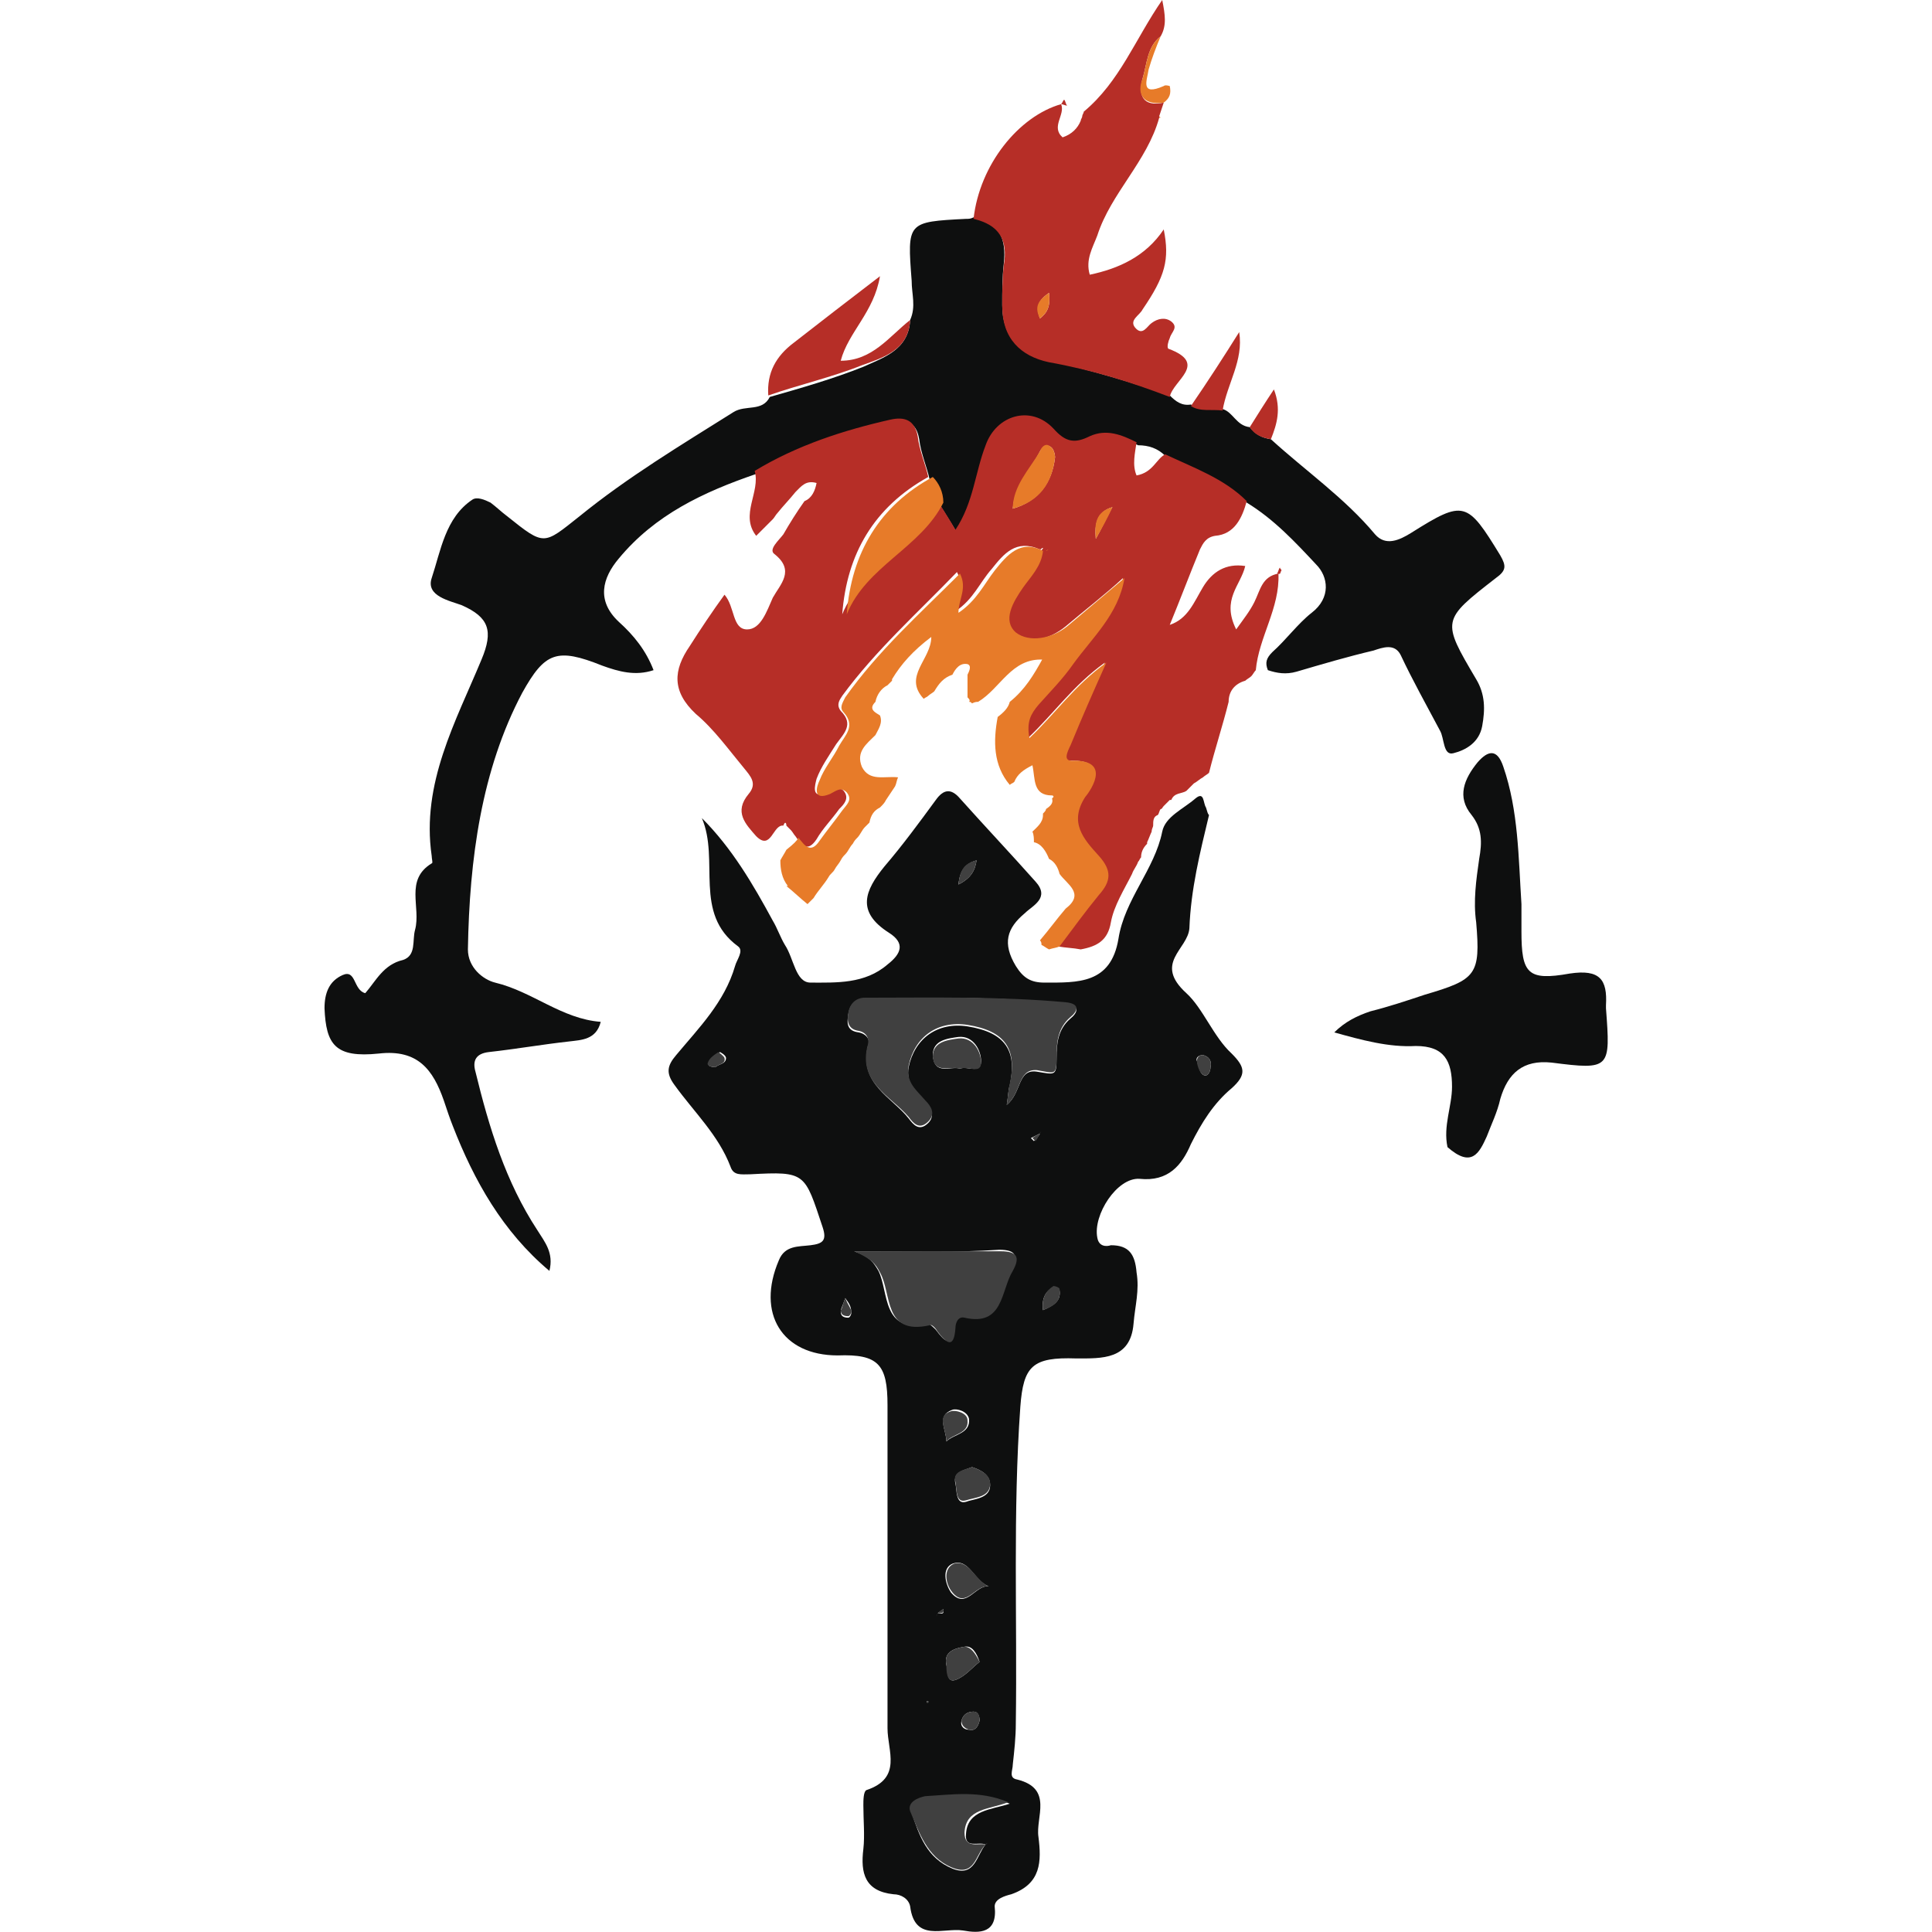
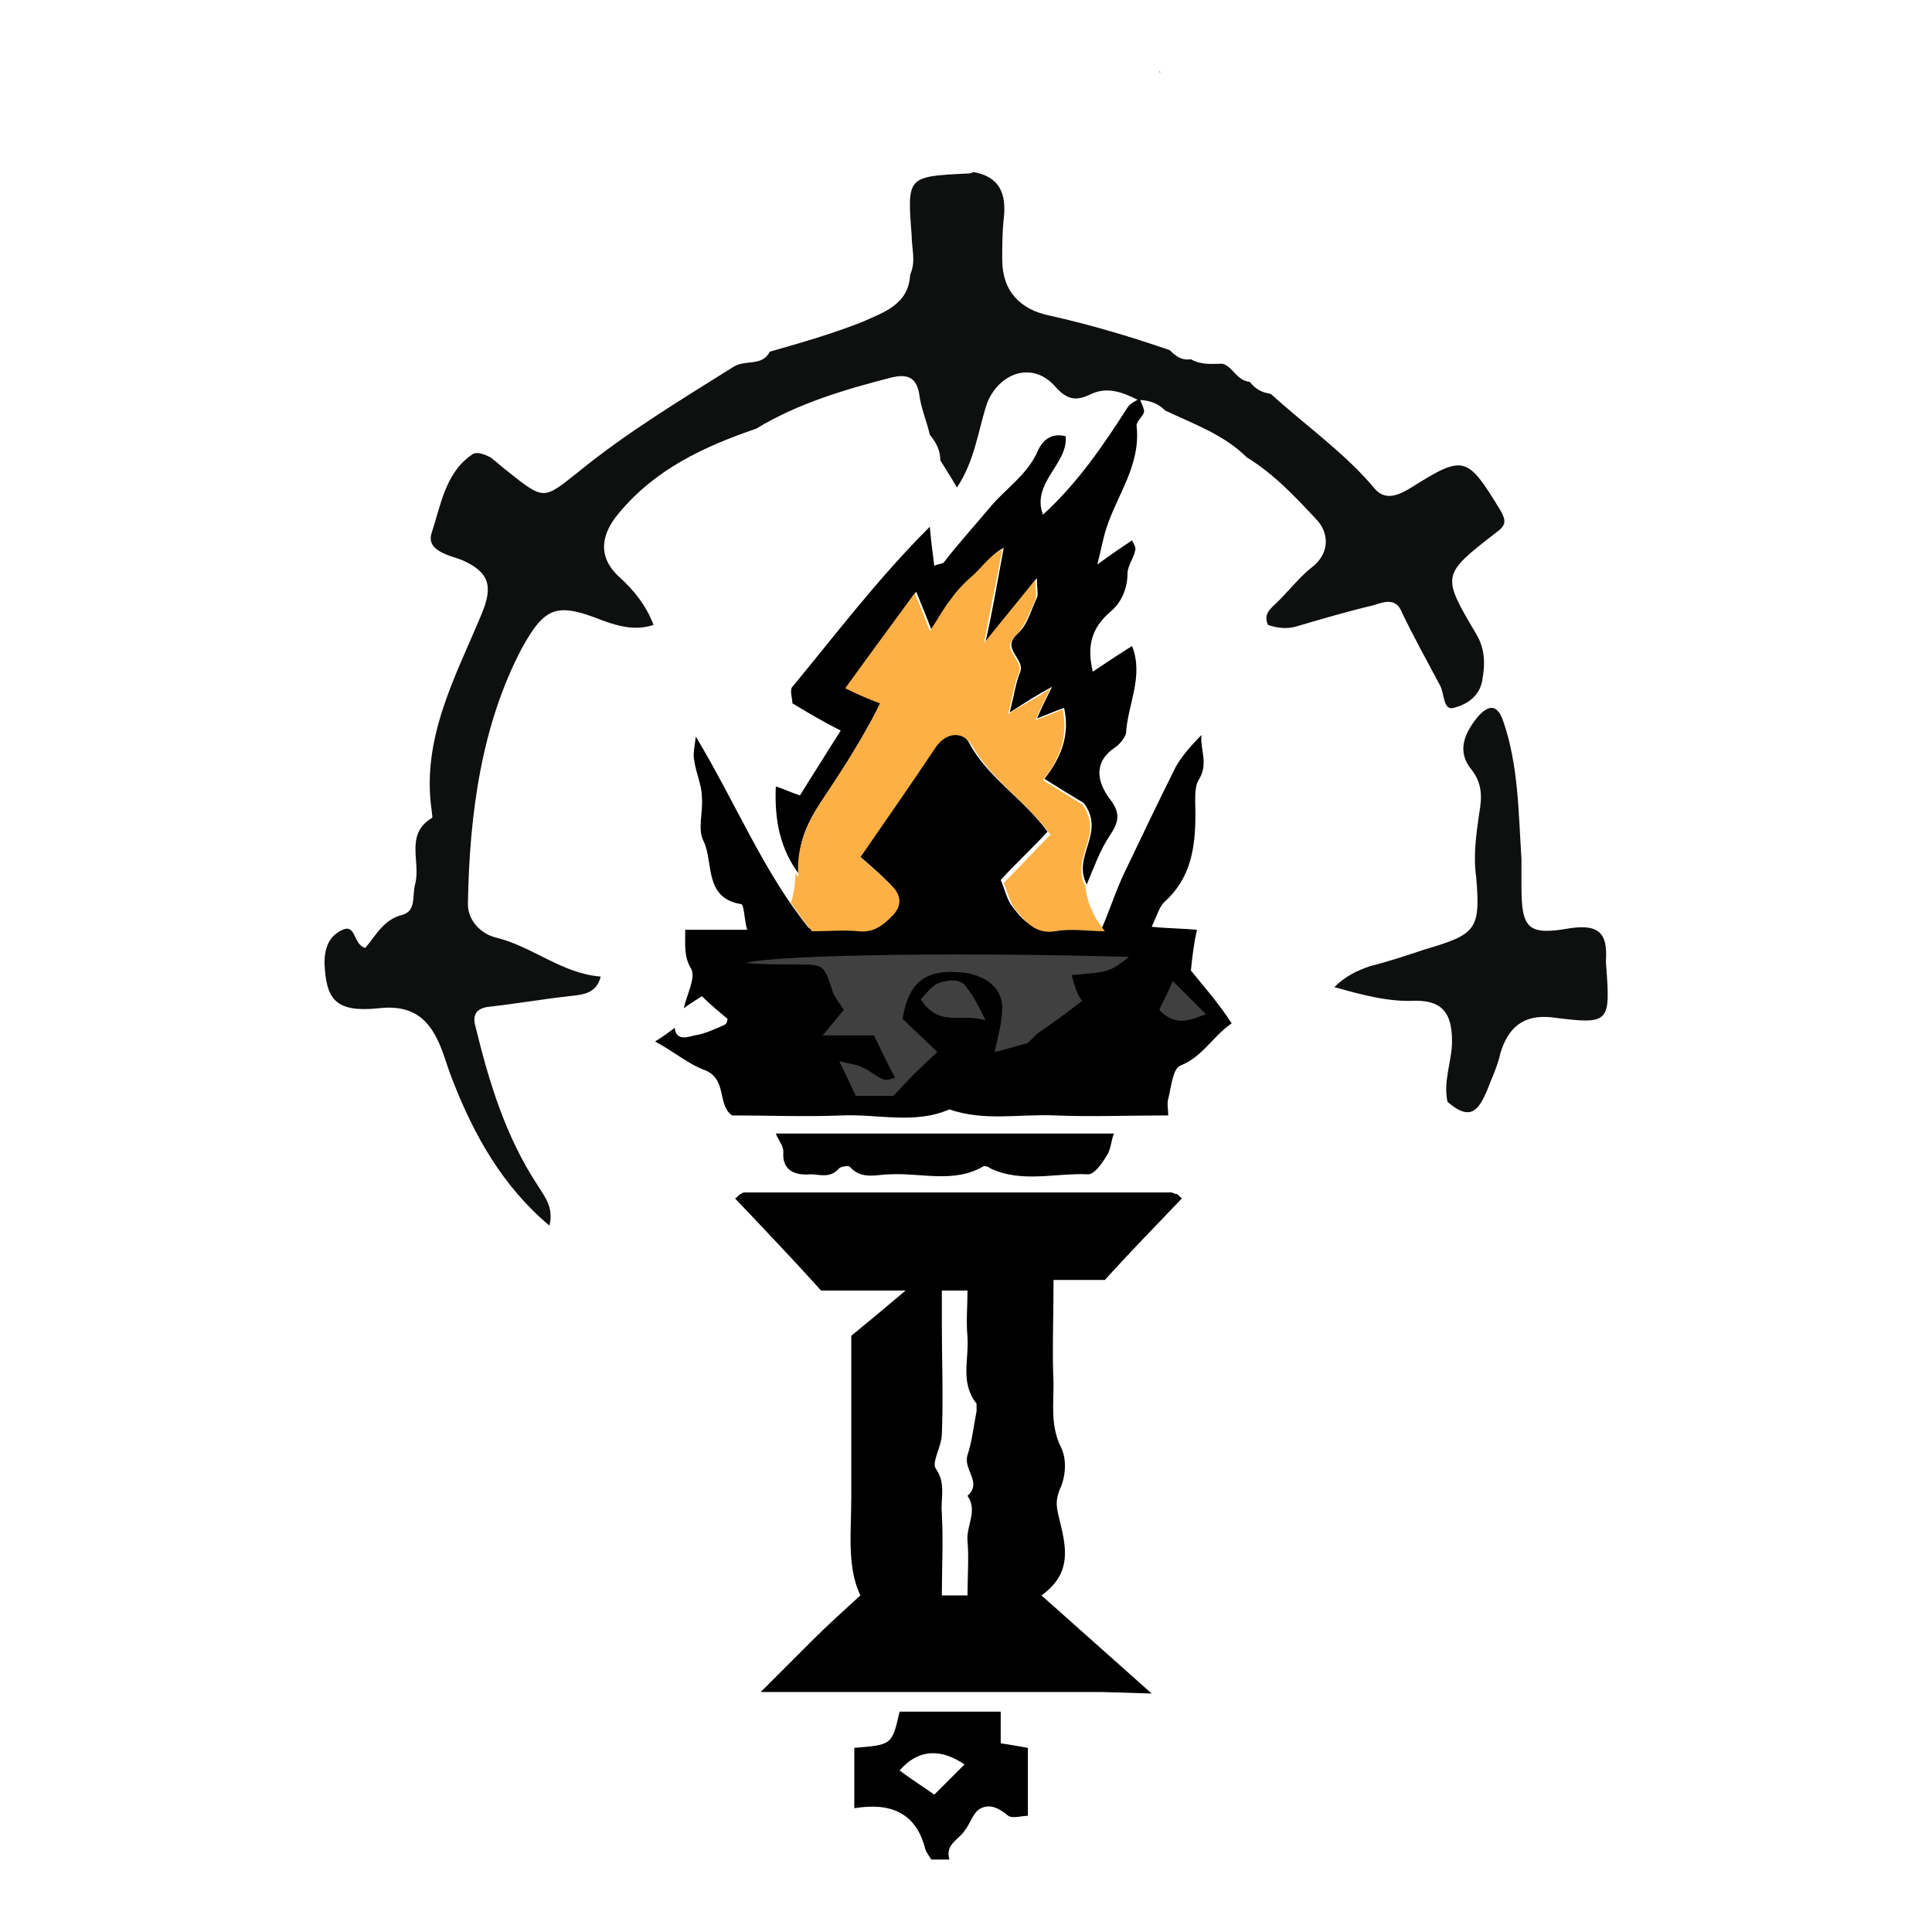
- <svg xmlns="http://www.w3.org/2000/svg" version="1.1" baseProfile="tiny" id="Layer_1" x="0px" y="0px" viewBox="0 0 128 128" overflow="visible" xml:space="preserve">
+ <svg xmlns="http://www.w3.org/2000/svg" version="1.1" x="0px" y="0px" viewBox="0 0 128 128" style="enable-background:new 0 0 128 128;" xml:space="preserve">
+   <style type="text/css">
+ 	.st0{fill:#404040;}
+ 	.st1{fill:#0E0F0F;}
+ 	.st2{fill:#E77B29;}
+ 	.flame{fill:rgba(252,176,69,1);animation: flaming infinite 4s ease-in-out;}
+ 	@keyframes flaming {
+ 		0% {
+ 			filter: blur(.1rem);
+ 		}
+ 		50% {
+ 			filter: blur(.2rem);
+ 		}
+ 		100% {
+ 			filter: blur(.1rem);
+ 		}
+ 	}
+ </style>
  <g>
-     <path fill="#0E0F0F" d="M80.1,54c-0.6,2.5-1.2,4.9-1.3,7.5c-0.1,1.4-2.4,2.3-0.2,4.3c1.1,1,1.8,2.9,3,4c0.9,0.9,1,1.4,0,2.3   c-1.2,1-2,2.3-2.7,3.7c-0.6,1.4-1.5,2.5-3.4,2.3c-1.5-0.1-3.1,2.4-2.8,3.9c0.1,0.6,0.6,0.6,0.9,0.5c1.2,0,1.6,0.6,1.7,1.8   c0.2,1.2-0.1,2.2-0.2,3.4c-0.2,2.4-2.1,2.3-3.8,2.3c-2.9-0.1-3.5,0.5-3.7,3.2c-0.5,7-0.2,14-0.3,21c0,0.9-0.1,1.8-0.2,2.7   c0,0.4-0.3,0.9,0.3,1c2.4,0.6,1.2,2.5,1.4,3.8c0.2,1.6,0.2,3.1-1.8,3.8c-0.4,0.1-1.1,0.3-1.1,0.8c0.2,1.8-1,1.8-2.1,1.6   c-1.3-0.2-3.2,0.8-3.5-1.6c-0.1-0.5-0.6-0.8-1.1-0.8c-1.9-0.2-2.2-1.4-2-3c0.1-0.9,0-1.9,0-2.9c0-0.3,0-0.9,0.2-1   c2.4-0.8,1.4-2.6,1.4-4.1c0-7.1,0-14.3,0-21.4c0-2.7-0.6-3.4-3.3-3.3c-3.7,0-5.4-2.8-3.9-6.3c0.4-1,1.3-0.9,2.1-1   c0.8-0.1,1.1-0.3,0.8-1.2c-1.2-3.6-1.1-3.7-4.8-3.5c-0.6,0-1.1,0.1-1.3-0.5c-0.8-2.1-2.4-3.6-3.7-5.4c-0.6-0.8-0.5-1.3,0.1-2   c1.5-1.8,3.2-3.5,3.9-5.9c0.1-0.4,0.6-1,0.2-1.3c-3-2.2-1.2-5.7-2.4-8.5c2,2,3.4,4.4,4.7,6.8c0.3,0.5,0.5,1.1,0.8,1.6   c0.6,0.9,0.7,2.5,1.7,2.5c1.7,0,3.6,0.1,5.1-1.2c0.9-0.7,1.2-1.4,0.1-2.1c-2.2-1.4-1.6-2.8-0.3-4.4c1.2-1.4,2.3-2.9,3.4-4.4   c0.5-0.7,1-0.8,1.6-0.1c1.7,1.9,3.4,3.7,5,5.5c1,1.1-0.2,1.6-0.7,2.1c-1.2,1-1.5,2-0.6,3.5c0.5,0.8,1,1.1,1.9,1.1   c2.2,0,4.4,0.1,4.9-2.9c0.4-2.6,2.4-4.6,2.9-7.1c0.2-1,1.4-1.5,2.2-2.2c0.6-0.5,0.5,0.3,0.7,0.6C80,53.8,80,53.9,80.1,54z    M62.1,106.9c0.1-0.1,0.5,0.2,0.4-0.3C62.4,106.7,62.2,106.8,62.1,106.9c0,0.1,0,0.1-0.1,0.2C62.1,107,62.1,106.9,62.1,106.9z    M68.9,75.1c-0.2,0.1-0.4,0.2-0.6,0.3c0.1,0.1,0.1,0.1,0.2,0.2C68.7,75.4,68.8,75.3,68.9,75.1c0-0.1,0-0.1,0.1-0.1   C69,75,68.9,75,68.9,75.1z M65.3,122.2c-0.5-0.2-1.4,0.3-1.3-0.7c0.1-1.6,1.7-1.6,2.9-2c-1.9-0.8-3.7-0.5-5.5-0.4   c-0.5,0-1.3,0.4-1,1c0.5,1.5,1,3,2.7,3.7C64.6,124.4,64.7,122.9,65.3,122.2c0,0,0.1-0.1,0.1-0.1C65.4,122.1,65.4,122.2,65.3,122.2z    M66.7,73.2c1-0.8,0.7-2.4,2-2.2c1.2,0.2,1.3,0.3,1.3-0.9c0-1,0.1-1.9,0.9-2.6c0.5-0.4,0.7-0.9-0.3-1c-4.4-0.5-8.9-0.4-13.3-0.3   c-0.7,0-1,0.4-1.1,1c-0.1,0.6-0.1,1.1,0.7,1.2c0.5,0.1,0.8,0.5,0.6,0.9c-0.6,2.5,1.6,3.4,2.7,4.8c0.3,0.4,0.7,0.9,1.3,0.3   c0.5-0.5,0.1-1-0.2-1.4c-0.6-0.6-1.3-1.2-1.1-2.3c0.4-1.9,1.9-3,3.9-2.7c2.5,0.4,3.3,1.6,2.8,3.9C66.8,72.2,66.8,72.6,66.7,73.2z    M56.6,82.9c1.1,0.4,1.3,0.8,1.6,1.3c0.7,1.4,0.2,4.2,3.3,3.5c0.1,0,0.4,0.3,0.5,0.4c0.6,0.8,1,1.2,1.2-0.2c0-0.4,0.2-0.8,0.6-0.7   c2.6,0.6,2.4-1.8,3.2-3.1c0.5-0.9,0.3-1.3-0.8-1.3C63.3,83,60.3,82.9,56.6,82.9z M63.6,70.8c0.5-0.2,1.4,0.4,1.4-0.5   c0-0.7-0.5-1.7-1.5-1.6c-0.7,0.1-1.7,0.2-1.7,1.2C61.9,71.3,63,70.6,63.6,70.8z M65.5,105.1c-1-0.4-1.3-1.9-2.4-1.5   c-0.7,0.3-0.5,1.3-0.1,1.9C64,106.7,64.6,105,65.5,105.1z M64.4,97.2c-0.5,0.2-1.3,0.3-1.1,1.1c0.1,0.4,0,1.4,0.7,1.2   c0.5-0.2,1.6-0.2,1.6-1.1C65.6,97.7,65,97.4,64.4,97.2z M64.9,110.1c-0.2-0.6-0.5-1.1-1-1c-0.6,0.1-1.4,0.3-1.2,1.2   c0.1,0.4,0,1.2,0.6,1C63.9,111.1,64.4,110.5,64.9,110.1z M62.7,95.5c0.5-0.5,1.6-0.5,1.5-1.5c-0.1-0.5-0.8-0.7-1.1-0.6   C62,93.8,62.7,94.7,62.7,95.5z M64.9,114c0-0.3-0.1-0.6-0.4-0.6c-0.4,0-0.7,0.2-0.8,0.6c-0.1,0.4,0.2,0.6,0.5,0.6   C64.6,114.7,64.8,114.4,64.9,114z M69.1,86.8c0.7-0.3,1.2-0.6,1.1-1.3c0-0.1-0.3-0.3-0.4-0.2C69.3,85.5,69,86,69.1,86.8z    M79.7,69.9c-0.3,0-0.5,0.2-0.4,0.4c0.1,0.3,0.2,0.8,0.4,0.9c0.3,0.2,0.5-0.2,0.5-0.5C80.3,70.3,80.1,70,79.7,69.9z M63.5,58.6   c0.8-0.4,1.1-0.9,1.2-1.6C64,57.2,63.6,57.6,63.5,58.6z M47.4,70.7c0.2-0.2,0.7-0.2,0.7-0.6c0-0.2-0.4-0.4-0.4-0.4   c-0.3,0.2-0.6,0.4-0.7,0.7C46.8,70.6,47.1,70.7,47.4,70.7z M56,86c-0.2,0.6-0.3,0.7-0.3,0.9c0,0.3,0.2,0.4,0.5,0.4   c0.1,0,0.2-0.2,0.2-0.3C56.4,86.6,56.3,86.4,56,86z M61.5,112.7c0,0-0.1,0-0.1,0c0,0,0,0.1,0,0.1c0,0,0.1,0,0.1,0   C61.5,112.8,61.5,112.7,61.5,112.7z" />
-     <path fill="#0E0F0F" d="M60.3,21.2c0.4-0.9,0.1-1.7,0.1-2.6c-0.3-3.9-0.3-3.9,3.6-4.1c0.2,0,0.3,0,0.5-0.1c1.7,0.3,2.2,1.4,2,3.1   c-0.1,0.9-0.1,1.8-0.1,2.7c0,2.1,1.2,3.3,3.1,3.7c2.7,0.6,5.4,1.4,8,2.3c0.4,0.4,0.8,0.7,1.4,0.6c0.7,0.4,1.4,0.3,2.1,0.3   c0.7,0.2,0.9,1.1,1.8,1.2c0.4,0.5,0.8,0.7,1.4,0.8c2.3,2.1,4.9,3.9,6.9,6.3c0.7,0.8,1.6,0.4,2.4-0.1c3.5-2.2,3.7-2.1,5.9,1.5   c0.4,0.7,0.4,1-0.3,1.5c-3.6,2.8-3.6,2.8-1.3,6.7c0.6,1,0.6,2,0.4,3.1c-0.2,1.1-1.1,1.6-1.9,1.8c-0.7,0.2-0.6-1-0.9-1.5   c-0.9-1.7-1.8-3.3-2.6-5c-0.4-0.8-1.2-0.5-1.8-0.3c-1.7,0.4-3.4,0.9-5.1,1.4c-0.7,0.2-1.3,0.1-1.9-0.1c-0.2-0.5-0.1-0.8,0.3-1.2   c0.9-0.8,1.7-1.9,2.6-2.6c1.3-1,1.1-2.4,0.3-3.2c-1.4-1.5-2.8-3-4.6-4.1c-1.5-1.5-3.5-2.2-5.4-3.1c-0.5-0.5-1.1-0.7-1.8-0.7   c-1-0.5-2-0.9-3.1-0.4c-1,0.5-1.6,0.4-2.4-0.5c-1.5-1.7-3.7-0.9-4.5,1.1c-0.6,1.8-0.8,3.8-2,5.6c-0.4-0.7-0.8-1.3-1.1-1.8   c0-0.7-0.3-1.2-0.7-1.7c-0.2-0.9-0.6-1.8-0.7-2.7c-0.2-1.2-0.9-1.3-1.8-1.1c-3.1,0.8-6.2,1.7-9,3.4c-3.5,1.2-6.7,2.7-9.1,5.6   c-1.1,1.3-1.5,2.8,0,4.2c1,0.9,1.8,1.9,2.3,3.2c-1.2,0.4-2.3,0.1-3.4-0.3c-3-1.2-3.8-0.9-5.3,1.8C31.9,51,31.1,56.9,31,62.9   c0,1.2,1,2,1.8,2.2c2.5,0.6,4.4,2.4,7,2.6c-0.3,1.2-1.3,1.2-2.1,1.3c-1.8,0.2-3.5,0.5-5.3,0.7c-0.9,0.1-1.1,0.6-0.9,1.3   c0.9,3.7,2,7.3,4.1,10.5c0.5,0.8,1.1,1.5,0.8,2.7c-3.1-2.6-5-6-6.4-9.6c-0.2-0.5-0.4-1.1-0.6-1.7c-0.7-2-1.7-3.4-4.3-3.1   c-2.9,0.3-3.5-0.6-3.6-3c0-1,0.3-1.8,1.2-2.2c0.9-0.4,0.7,1,1.5,1.2c0.7-0.8,1.2-1.9,2.5-2.2c0.9-0.3,0.6-1.3,0.8-2   c0.4-1.5-0.7-3.3,1.1-4.4c0.1,0,0-0.3,0-0.5c-0.7-4.8,1.6-8.9,3.3-13c0.8-1.9,0.5-2.8-1.3-3.6c-0.8-0.3-2.4-0.6-2-1.8   c0.6-1.8,0.9-4,2.7-5.2c0.3-0.2,0.8,0,1.2,0.2c0.4,0.3,0.7,0.6,1.1,0.9c2.5,2,2.4,1.9,4.8,0c3.2-2.6,6.7-4.7,10.2-6.9   c0.8-0.5,1.9,0,2.4-1c2.1-0.6,4.2-1.2,6.2-2C58.5,23.7,60.2,23.2,60.3,21.2z" />
-     <path fill="#0E0F0F" d="M106.4,66.8c0-0.1,0-0.1,0-0.2c0.1-1.7-0.4-2.4-2.4-2.1c-2.8,0.5-3.2,0-3.2-2.8c0-0.6,0-1.2,0-1.8   c-0.2-3.1-0.2-6.2-1.2-9.1c-0.4-1.2-1-1.1-1.7-0.3c-0.9,1.1-1.4,2.3-0.4,3.5c0.7,0.9,0.7,1.8,0.5,2.9c-0.2,1.4-0.4,2.8-0.2,4.2   c0.3,3.5,0,3.8-3.4,4.8c-1.2,0.4-2.4,0.8-3.6,1.1c-0.9,0.3-1.7,0.7-2.4,1.4c1.8,0.5,3.6,1,5.4,0.9c1.9,0,2.4,1,2.4,2.7   c0,1.3-0.6,2.6-0.3,4c1.6,1.4,2.1,0.4,2.6-0.7c0.3-0.8,0.7-1.6,0.9-2.5c0.5-1.7,1.5-2.6,3.4-2.4C106.7,70.9,106.7,70.8,106.4,66.8z   " />
-     <path fill="#B62E27" d="M77.2,30.1c1.9,0.9,3.9,1.6,5.4,3.1c-0.3,1.1-0.8,2.2-2.1,2.3c-0.6,0.1-0.8,0.5-1,0.9c-0.7,1.7-1.3,3.3-2,5   c1.2-0.4,1.6-1.5,2.2-2.5c0.6-1,1.5-1.6,2.8-1.4c-0.3,1.3-1.6,2.2-0.6,4.2c0.5-0.7,0.9-1.2,1.2-1.8c0.4-0.8,0.5-1.7,1.6-1.9l0,0   c0.1,2.3-1.3,4.2-1.5,6.4c0,0,0,0,0,0c-0.1,0.1-0.2,0.3-0.3,0.4c0,0,0,0,0,0c-0.1,0.1-0.3,0.2-0.4,0.3c-0.7,0.2-1.1,0.7-1.1,1.4   c-0.4,1.6-0.9,3.1-1.3,4.7c-0.1,0.1-0.3,0.2-0.4,0.3c-0.2,0.1-0.4,0.3-0.6,0.4c-0.2,0.2-0.3,0.3-0.5,0.5c-0.3,0.2-0.8,0.1-1,0.6   c0,0-0.1,0-0.1,0c-0.1,0.1-0.2,0.2-0.3,0.3c0,0-0.1,0.1-0.1,0.1c-0.1,0.1-0.1,0.2-0.2,0.2c-0.1,0.1-0.1,0.3-0.2,0.4   c-0.3,0.1-0.3,0.4-0.3,0.7c0,0.1-0.1,0.2-0.1,0.4c-0.1,0.2-0.2,0.5-0.3,0.7c0,0,0,0.1,0,0.1c-0.3,0.3-0.4,0.6-0.4,0.9   c-0.1,0.1-0.1,0.2-0.2,0.3c-0.1,0.3-0.3,0.5-0.4,0.8c-0.5,1-1.2,2.1-1.4,3.2c-0.2,1.2-0.9,1.6-2,1.8c-0.5-0.1-1-0.1-1.5-0.2   c0.9-1.1,1.7-2.3,2.6-3.4c0.8-0.9,0.8-1.7,0-2.6c-1-1.1-1.9-2.2-0.9-3.9c0.1-0.2,2-2.5-0.9-2.4c-0.7,0-0.1-0.8,0-1.2   c0.7-1.7,1.4-3.3,2.3-5.3c-2.1,1.5-3.4,3.4-5.1,5c-0.3-1,0-1.6,0.6-2.2c0.8-0.9,1.6-1.7,2.3-2.7c1.3-1.8,3-3.4,3.4-5.7   c0,0,0.1-0.1,0.1-0.1c0,0-0.1,0.1-0.1,0.1c-1.2,1.1-2.5,2.1-3.8,3.2c-1.1,0.9-2.5,1.2-3.4,0.4c-0.9-0.7-0.2-2,0.5-3   c0.6-0.7,1.2-1.4,1.3-2.4c0-0.1,0.1-0.1,0.1-0.2c-0.1,0-0.1,0.1-0.2,0.1c-1.6-0.7-2.4,0.3-3.2,1.3c-0.8,0.9-1.2,2-2.4,2.8   c0-0.9,0.6-1.7,0.1-2.6c-2.6,2.7-5.4,5.2-7.6,8.2c-0.2,0.3-0.4,0.6-0.1,1c0.9,0.9,0.2,1.5-0.3,2.2c-0.5,0.8-1,1.5-1.3,2.3   c-0.1,0.4-0.4,1.4,0.7,0.9c0.4-0.2,0.7-0.5,1.1-0.1c0.4,0.5,0,0.9-0.3,1.2c-0.5,0.7-1.1,1.3-1.5,2c-0.6,0.9-1,0.4-1.4-0.2   c-0.1-0.1-0.2-0.3-0.3-0.4c-0.1-0.1-0.2-0.2-0.2-0.2c0,0-0.1-0.1-0.1-0.1c0-0.2-0.1-0.3-0.2,0c-0.7-0.1-0.8,1.7-1.8,0.7   c-0.7-0.8-1.5-1.6-0.5-2.8c0.6-0.7,0.1-1.2-0.3-1.7c-1-1.2-2-2.6-3.2-3.6c-1.6-1.5-1.5-2.9-0.4-4.5c0.7-1.1,1.5-2.3,2.3-3.4   c0.7,0.8,0.5,2.3,1.5,2.3c0.9,0,1.3-1.2,1.7-2.1c0.5-0.9,1.5-1.8,0.1-2.9c-0.4-0.3,0.3-0.9,0.6-1.3c0.4-0.7,0.9-1.5,1.4-2.2   c0.5-0.2,0.7-0.7,0.8-1.2c-0.7-0.2-1,0.2-1.4,0.6c-0.4,0.5-0.8,0.9-1.2,1.4c-0.1,0.1-0.2,0.3-0.3,0.4c0,0-0.1,0.1-0.1,0.1   c-0.1,0.1-0.2,0.2-0.3,0.3c-0.1,0.1-0.3,0.3-0.4,0.4c-0.1,0.1-0.2,0.2-0.3,0.3c-1.1-1.4,0.3-2.9-0.1-4.3c2.8-1.7,5.9-2.7,9-3.4   c0.9-0.2,1.6,0,1.8,1.1c0.1,0.9,0.5,1.8,0.7,2.7c-3.6,2-5.4,5.1-5.7,9.1c1.3-3.2,4.9-4.4,6.4-7.4c0.3,0.5,0.7,1.1,1.1,1.8   c1.2-1.8,1.3-3.8,2-5.6c0.7-2,3-2.7,4.5-1.1c0.8,0.9,1.4,1,2.4,0.5c1.1-0.5,2.1-0.1,3.1,0.4c-0.1,0.7-0.3,1.5,0,2.2   C76.4,31.3,76.6,30.4,77.2,30.1z M67.1,33.7c1.7-0.5,2.6-1.7,2.8-3.4c0-0.2-0.1-0.6-0.3-0.7c-0.3-0.2-0.6,0.1-0.7,0.3   C68.3,31.1,67.2,32.2,67.1,33.7c0,0,0,0.1-0.1,0.1C67.1,33.8,67.1,33.7,67.1,33.7z M72.6,35.7c0.4-0.7,0.7-1.4,1.1-2.1   C72.7,33.9,72.5,34.7,72.6,35.7z" />
-     <path fill="#B62E27" d="M77.5,26.3c-2.6-1-5.2-1.8-8-2.3c-1.9-0.4-3.1-1.6-3.1-3.7c0-0.9,0-1.8,0.1-2.7c0.3-1.7-0.3-2.7-2-3.1   c0.4-3.6,3-6.8,5.8-7.6c0.3,0.7-0.7,1.5,0.1,2.2c0.6-0.2,1-0.6,1.2-1.1c0-0.1,0.1-0.2,0.1-0.3c0-0.1,0.1-0.2,0.1-0.3   C74.2,5.4,75.2,2.6,77,0c0.2,1,0.3,1.7-0.1,2.4C76,3.1,76,4.2,75.7,5.2c-0.3,1.1,0,1.9,1.4,1.6c-0.1,0.3-0.2,0.6-0.3,0.9   c0,0,0,0.1,0,0.1c-0.8,2.9-3.2,5-4.1,7.8c-0.3,0.8-0.8,1.6-0.5,2.6c1.9-0.4,3.7-1.2,4.9-3c0.4,2,0.1,3.1-1.4,5.3   c-0.2,0.4-0.9,0.7-0.5,1.2c0.5,0.6,0.8-0.1,1.1-0.3c0.4-0.3,0.9-0.4,1.3-0.1c0.5,0.4,0,0.7-0.1,1.1c-0.1,0.2-0.2,0.6-0.1,0.7   C80.1,24.1,77.7,25.2,77.5,26.3z M69.5,19.4c-0.7,0.5-0.9,0.9-0.6,1.7C69.4,20.7,69.6,20.3,69.5,19.4z" />
-     <path fill="#E77B29" d="M52.9,55.5c0.4,0.5,0.8,1.1,1.4,0.2c0.5-0.7,1-1.3,1.5-2c0.3-0.4,0.7-0.7,0.3-1.2c-0.4-0.4-0.7-0.1-1.1,0.1   c-1.2,0.5-0.9-0.5-0.7-0.9c0.3-0.8,0.9-1.5,1.3-2.3c0.4-0.7,1.1-1.3,0.3-2.2c-0.3-0.3-0.1-0.6,0.1-1c2.2-3.1,4.9-5.5,7.6-8.2   c0.5,1-0.1,1.7-0.1,2.6c1.2-0.8,1.7-1.9,2.4-2.8c0.8-1,1.7-2.1,3.2-1.3l0,0c-0.1,1-0.8,1.7-1.3,2.4c-0.7,1-1.4,2.2-0.5,3   c0.9,0.7,2.4,0.4,3.4-0.4c1.3-1.1,2.5-2.1,3.8-3.2l0,0c-0.4,2.4-2.1,3.9-3.4,5.7c-0.7,1-1.5,1.8-2.3,2.7c-0.5,0.6-0.8,1.1-0.6,2.2   c1.7-1.6,3-3.5,5.1-5c-0.9,2-1.6,3.6-2.3,5.3c-0.1,0.3-0.7,1.2,0,1.2c2.9-0.1,1,2.3,0.9,2.4c-1.1,1.7-0.1,2.8,0.9,3.9   c0.9,1,0.8,1.7,0,2.6c-0.9,1.1-1.7,2.2-2.6,3.4c-0.2,0.1-0.4,0.1-0.7,0.2c-0.2-0.1-0.3-0.2-0.5-0.3c0-0.1,0-0.2-0.1-0.3   c0.6-0.7,1.1-1.4,1.7-2.1c1.3-1,0.1-1.6-0.4-2.3c0,0,0,0,0,0c-0.1-0.4-0.3-0.8-0.7-1c0,0,0,0,0,0c-0.2-0.5-0.5-1-1-1.1   c0-0.2,0-0.5-0.1-0.7c0.3-0.3,0.7-0.6,0.7-1.1c0,0,0-0.1,0-0.1c0.1-0.1,0.2-0.2,0.2-0.3c0.3-0.2,0.5-0.4,0.4-0.7   c0,0,0.1-0.1,0.1-0.1c0,0,0-0.1-0.1-0.1c-1.3,0-1.1-1.1-1.3-2c-0.6,0.3-1,0.6-1.2,1.1c-0.1,0.1-0.2,0.1-0.3,0.2   c-1.1-1.3-1.1-2.9-0.8-4.5c0.4-0.3,0.7-0.6,0.8-1c1-0.8,1.6-1.8,2.2-2.9c0,0,0,0,0,0l0,0.1c-2.1-0.1-2.8,1.9-4.3,2.8c0,0,0,0,0,0   c-0.1,0-0.2,0-0.4,0.1c-0.1-0.1-0.1-0.1-0.2-0.1c0.1-0.1,0-0.2-0.1-0.3c0-0.5,0-1,0-1.5c0.1-0.2,0.3-0.6,0-0.7   c-0.5-0.1-0.8,0.3-1,0.7c-0.6,0.2-0.9,0.6-1.2,1.1c-0.1,0.1-0.3,0.2-0.4,0.3c-0.1,0.1-0.2,0.1-0.3,0.2c-1.4-1.5,0.5-2.6,0.5-4.1   c-1.2,0.9-2,1.8-2.6,2.8c0,0,0,0.1,0,0.1c-0.1,0.1-0.2,0.2-0.3,0.3c-0.4,0.2-0.7,0.6-0.8,1.1c-0.5,0.5,0,0.7,0.3,0.9   c0.2,0.5-0.1,0.9-0.3,1.3c-0.6,0.6-1.3,1.1-0.9,2.1c0.5,1,1.5,0.6,2.4,0.7c-0.1,0.2-0.1,0.4-0.2,0.6c-0.2,0.3-0.4,0.6-0.6,0.9   c-0.1,0.2-0.2,0.3-0.4,0.5c-0.4,0.2-0.6,0.5-0.7,1c0,0,0,0,0,0c-0.1,0.1-0.2,0.2-0.3,0.3c-0.2,0.2-0.3,0.5-0.5,0.7   c-0.1,0.1-0.2,0.2-0.3,0.4c-0.2,0.2-0.3,0.5-0.5,0.7c-0.1,0.1-0.2,0.2-0.3,0.4c-0.1,0.2-0.3,0.4-0.4,0.6c-0.1,0.2-0.3,0.3-0.4,0.5   c-0.3,0.5-0.7,0.9-1,1.4c-0.1,0.1-0.2,0.2-0.4,0.4c-0.5-0.4-0.9-0.8-1.4-1.2c0,0,0.1,0,0.1,0l0,0c-0.4-0.5-0.5-1.1-0.5-1.7   c0.1-0.2,0.3-0.5,0.4-0.7C52.6,55.9,52.8,55.7,52.9,55.5z" />
-     <path fill="#B62E27" d="M60.3,21.2c-0.1,2-1.8,2.5-3.2,3c-2,0.8-4.2,1.3-6.2,2c-0.1-1.5,0.5-2.6,1.7-3.5c1.8-1.4,3.6-2.8,5.7-4.4   c-0.4,2.4-2.1,3.7-2.6,5.6C57.8,23.9,58.9,22.3,60.3,21.2z" />
-     <path fill="#B62E27" d="M81,27.2c-0.7-0.1-1.5,0.1-2.1-0.3c1.1-1.6,2.2-3.3,3.2-4.9C82.4,23.9,81.3,25.4,81,27.2z" />
-     <path fill="#E77B29" d="M77.1,6.8c-1.4,0.2-1.8-0.6-1.4-1.6C76,4.2,76,3.1,76.9,2.4c-0.3,0.7-0.6,1.5-0.8,2.2   c-0.1,0.7-0.6,1.8,1,1.1c0.1-0.1,0.4,0,0.4,0C77.6,6.2,77.5,6.5,77.1,6.8z" />
-     <path fill="#B62E27" d="M84.2,29.1c-0.6-0.1-1.1-0.3-1.4-0.8c0.5-0.8,1-1.6,1.6-2.5C84.9,27.1,84.6,28.1,84.2,29.1z" />
-     <path fill="#B62E27" d="M70.7,7c-0.1,0-0.3-0.1-0.4-0.1c0.1-0.1,0.1-0.2,0.2-0.3C70.6,6.7,70.6,6.9,70.7,7z" />
-     <polygon fill="#E77B29" points="76.8,7.8 76.8,7.7 76.9,7.8  " />
-     <path fill="#404040" d="M66.7,73.2c0.1-0.7,0.1-1,0.2-1.4c0.5-2.3-0.3-3.5-2.8-3.9c-2-0.3-3.5,0.8-3.9,2.7   c-0.2,1.1,0.5,1.6,1.1,2.3c0.4,0.4,0.7,0.9,0.2,1.4c-0.6,0.6-1,0.1-1.3-0.3c-1.2-1.4-3.4-2.3-2.7-4.8c0.1-0.4-0.1-0.8-0.6-0.9   c-0.7-0.1-0.8-0.6-0.7-1.2c0.1-0.6,0.5-1,1.1-1c4.5,0,8.9-0.1,13.3,0.3c1,0.1,0.8,0.6,0.3,1c-0.8,0.7-0.9,1.6-0.9,2.6   c0,1.3-0.1,1.1-1.3,0.9C67.4,70.8,67.7,72.4,66.7,73.2z" />
-     <path fill="#404040" d="M56.6,82.9c3.6,0,6.6,0,9.7,0c1.1,0,1.3,0.4,0.8,1.3c-0.8,1.3-0.6,3.7-3.2,3.1c-0.4-0.1-0.6,0.3-0.6,0.7   c-0.1,1.4-0.6,1-1.2,0.2c-0.1-0.2-0.4-0.5-0.5-0.4c-3.1,0.7-2.5-2.1-3.3-3.5C58,83.7,57.7,83.4,56.6,82.9z" />
-     <path fill="#404040" d="M65.3,122.2c-0.7,0.7-0.7,2.2-2.3,1.5c-1.6-0.7-2.1-2.3-2.7-3.7c-0.2-0.6,0.5-0.9,1-1   c1.8-0.1,3.6-0.4,5.5,0.4c-1.3,0.5-2.8,0.4-2.9,2C63.9,122.5,64.8,122.1,65.3,122.2L65.3,122.2z" />
-     <path fill="#404040" d="M63.6,70.8c-0.6-0.2-1.7,0.4-1.8-0.8c0-1,1-1.1,1.7-1.2c1-0.1,1.5,0.9,1.5,1.6C65,71.2,64.1,70.6,63.6,70.8   z" />
-     <path fill="#404040" d="M65.5,105.1c-0.9-0.1-1.5,1.5-2.4,0.4c-0.5-0.6-0.6-1.6,0.1-1.9C64.2,103.3,64.6,104.7,65.5,105.1z" />
-     <path fill="#404040" d="M64.4,97.2c0.6,0.2,1.2,0.5,1.2,1.1c0,0.9-1,0.9-1.6,1.1c-0.7,0.2-0.6-0.7-0.7-1.2   C63.1,97.5,63.8,97.4,64.4,97.2z" />
-     <path fill="#404040" d="M64.9,110.1c-0.5,0.4-1,1-1.6,1.2c-0.6,0.2-0.6-0.6-0.6-1c-0.2-0.9,0.6-1.1,1.2-1.2   C64.3,109.1,64.6,109.5,64.9,110.1z" />
-     <path fill="#404040" d="M62.7,95.5c0-0.8-0.7-1.7,0.3-2c0.3-0.1,1.1,0.1,1.1,0.6C64.2,95,63.1,95,62.7,95.5z" />
-     <path fill="#404040" d="M64.9,114c-0.1,0.4-0.3,0.7-0.7,0.6c-0.3-0.1-0.5-0.3-0.5-0.6c0.1-0.4,0.4-0.6,0.8-0.6   C64.8,113.4,64.9,113.6,64.9,114z" />
-     <path fill="#404040" d="M69.1,86.8c-0.1-0.8,0.2-1.3,0.7-1.6c0.1,0,0.4,0.1,0.4,0.2C70.3,86.2,69.9,86.5,69.1,86.8z" />
-     <path fill="#404040" d="M79.7,69.9c0.4,0.1,0.6,0.4,0.5,0.8c0,0.3-0.2,0.7-0.5,0.5c-0.2-0.1-0.4-0.6-0.4-0.9   C79.3,70.1,79.4,69.9,79.7,69.9z" />
-     <path fill="#404040" d="M63.5,58.6c0.1-1,0.4-1.4,1.2-1.6C64.6,57.7,64.3,58.2,63.5,58.6z" />
-     <path fill="#404040" d="M47.4,70.7c-0.3,0-0.6-0.1-0.5-0.3c0.1-0.3,0.4-0.5,0.7-0.7c0,0,0.4,0.3,0.4,0.4   C48.1,70.5,47.6,70.5,47.4,70.7z" />
-     <path fill="#404040" d="M56,86c0.2,0.5,0.4,0.7,0.4,0.9c0,0.1-0.1,0.3-0.2,0.3c-0.3,0-0.5-0.1-0.5-0.4C55.8,86.7,55.8,86.5,56,86z" />
-     <path fill="#404040" d="M68.9,75.1c-0.1,0.2-0.2,0.4-0.3,0.5c-0.1-0.1-0.1-0.1-0.2-0.2C68.5,75.3,68.7,75.2,68.9,75.1   C68.9,75.1,68.9,75.1,68.9,75.1z" />
-     <path fill="#404040" d="M62.1,106.9c0.1-0.1,0.2-0.2,0.4-0.3C62.6,107,62.2,106.8,62.1,106.9L62.1,106.9z" />
-     <path fill="#404040" d="M61.5,112.7c0,0,0,0.1,0,0.1c0,0-0.1,0-0.1,0c0,0,0-0.1,0-0.1C61.4,112.7,61.4,112.7,61.5,112.7z" />
-     <path fill="#404040" d="M62.1,106.9c0,0.1,0,0.1-0.1,0.2C62.1,107,62.1,106.9,62.1,106.9C62.1,106.9,62.1,106.9,62.1,106.9z" />
-     <path fill="#404040" d="M68.9,75.1c0,0,0-0.1,0.1-0.1C68.9,75,68.9,75,68.9,75.1C68.9,75.1,68.9,75.1,68.9,75.1z" />
-     <path fill="#404040" d="M65.3,122.2c0,0,0.1-0.1,0.1-0.1C65.4,122.1,65.4,122.2,65.3,122.2C65.3,122.2,65.3,122.2,65.3,122.2z" />
-     <path fill="#E77B29" d="M62.5,33.3c-1.5,3-5.1,4.2-6.4,7.4c0.3-4.1,2.2-7.2,5.7-9.1C62.2,32,62.5,32.6,62.5,33.3z" />
-     <path fill="#E77B29" d="M67.1,33.7c0-1.5,1.1-2.6,1.8-3.8c0.1-0.3,0.4-0.6,0.7-0.3c0.2,0.1,0.3,0.5,0.3,0.7   C69.7,32,68.9,33.2,67.1,33.7L67.1,33.7z" />
-     <path fill="#E77B29" d="M72.6,35.7c-0.1-1,0-1.8,1.1-2.1C73.4,34.3,73,35,72.6,35.7z" />
-     <path fill="#E77B29" d="M67.1,33.7c0,0,0,0.1-0.1,0.1C67.1,33.8,67.1,33.7,67.1,33.7C67.1,33.7,67.1,33.7,67.1,33.7z" />
-     <path fill="#E77B29" d="M69.3,36.5c0.1,0,0.1-0.1,0.2-0.1C69.4,36.4,69.3,36.5,69.3,36.5C69.3,36.5,69.3,36.5,69.3,36.5z" />
-     <path fill="#E77B29" d="M74.6,38.3c0,0,0.1-0.1,0.1-0.1C74.7,38.2,74.6,38.3,74.6,38.3C74.6,38.3,74.6,38.3,74.6,38.3z" />
-     <path fill="#E77B29" d="M69.5,19.4c0.1,0.9-0.1,1.3-0.6,1.7C68.5,20.3,68.8,19.9,69.5,19.4z" />
-     <path fill="#B62E27" d="M84.6,38c0.1-0.1,0.1-0.3,0.2-0.4c0,0.1,0.1,0.1,0.1,0.2C84.8,37.9,84.9,38.1,84.6,38   C84.6,37.9,84.6,38,84.6,38z" />
+     <path d="M66.3,113.4c-2.3,0-4.5,0-6.7,0c-0.5,2.2-0.5,2.2-3,2.4c0,1.3,0,2.6,0,4c2.4-0.4,4.1,0.3,4.7,2.7c0.1,0.3,0.3,0.5,0.4,0.7   c0.4,0,0.8,0,1.2,0c-0.3-1,0.6-1.3,1-1.9c0.4-0.5,0.6-1.3,1.1-1.5c0.6-0.3,1.2,0,1.8,0.5c0.3,0.2,0.9,0,1.3,0c0-1.7,0-3.1,0-4.5   c-0.6-0.1-1.1-0.2-1.8-0.3C66.3,114.8,66.3,114.1,66.3,113.4z M61.9,118.9c-0.7-0.5-1.5-1-2.3-1.6c1.2-1.4,2.7-1.5,4.3-0.4   C63.2,117.6,62.6,118.2,61.9,118.9z" />
+     <path d="M72.2,84.8L72.2,84.8l1,0c1.9-2.1,3.2-3.4,5.1-5.4c-0.2-0.2-0.3-0.3-0.4-0.3c-0.1,0-0.2-0.1-0.3-0.1c-1.5,0-3.1,0-4.6,0v0   c-7.9,0-15.8,0-23.6,0c-0.1,0-0.2,0-0.3,0.1c-0.1,0-0.1,0.1-0.4,0.3c1.9,2,3.8,4,5.7,6.1h5.6c-1.3,1.1-2.5,2.1-3.6,3   c0,3.7,0,7.2,0,10.7c0,2.3-0.3,4.6,0.6,6.5c-1.2,1.1-2.2,2-3.2,3c-1.1,1.1-2.1,2.1-3.4,3.4H73l3.3,0.1l-7.3-6.5   c2.1-1.5,1.6-3.3,1.2-5c-0.2-0.8-0.3-1.2,0-2c0.4-0.8,0.5-2,0.1-2.8c-0.7-1.4-0.5-2.8-0.5-4.2c-0.1-2.2,0-4.4,0-6.9   C70.7,84.8,71.4,84.8,72.2,84.8z M64.7,93.5c-0.2,1-0.3,2-0.6,2.9c-0.3,1,1,1.8,0,2.7c0.7,1-0.1,2,0,3c0.1,1.1,0,2.3,0,3.6h-1.7   c0-1.8,0.1-3.6,0-5.4c-0.1-1,0.3-2-0.4-3c-0.3-0.4,0.4-1.5,0.4-2.3c0.1-2.4,0-4.8,0-7.2v-2.3h1.7c0,1-0.1,2,0,3.1   c0.1,1.5-0.5,3,0.6,4.4C64.7,93.1,64.7,93.3,64.7,93.5z" />
+     <path d="M78.9,64.3c0.1-1,0.2-1.8,0.4-2.7c-1.2-0.1-2.1-0.1-3-0.2c0.3-0.6,0.5-1.3,0.8-1.6c1.8-1.6,2.1-3.6,2.1-5.9   c0-0.7-0.1-1.7,0.2-2.2c0.7-1.1,0.1-2,0.2-3c-0.7,0.7-1.3,1.4-1.7,2.1c-1.1,2.2-2.2,4.5-3.3,6.8c-0.6,1.2-1,2.5-1.6,3.9   c-1,0-2.1-0.1-3.3,0c-1.3,0.2-2-0.6-2.6-1.4c-0.4-0.5-0.5-1.1-0.8-1.8c1-1.1,2.1-2.1,3.1-3.2c-1.6-2.2-4-3.6-5.2-5.9   c-0.5-0.9-1.7-0.8-2.4,0.1c-1.6,2.3-3.2,4.7-5,7.3c0.7,0.6,1.4,1.2,2.1,1.9c0.6,0.6,0.6,1.3,0,2c-0.6,0.6-1.2,1.2-2.2,1   c-1-0.1-1.9,0-3.1,0c-3-3.7-4.8-8.2-7.5-12.7c-0.1,0.8-0.2,1.2-0.1,1.6c0.1,0.8,0.5,1.6,0.5,2.4c0.1,1-0.3,2.1,0.1,2.9   c0.7,1.4,0,3.8,2.5,4.2c0.2,0,0.2,1,0.4,1.7c-1.5,0-2.8,0-4.1,0c0,1-0.1,1.8,0.4,2.6c0.3,0.6-0.3,1.7-0.5,2.6   c0.4-0.3,0.9-0.6,1.2-0.8c0.5,0.5,1.1,1,1.7,1.5c0,0,0,0.3-0.2,0.4c-0.7,0.3-1.3,0.6-2,0.7c-0.4,0.1-1.2,0.4-1.3-0.5   c-0.4,0.3-0.8,0.6-1.3,0.9c1.3,0.7,2.2,1.5,3.3,1.9c1.5,0.6,0.8,2.3,1.8,3c2.4,0,4.9,0.1,7.3,0c2.4-0.1,4.8,0.6,7.1-0.4   c2.3,0.8,4.6,0.3,7,0.4c2.4,0.1,4.8,0,7.5,0c0-0.4-0.1-0.8,0-1.1c0.2-0.8,0.3-2,0.8-2.2c1.5-0.6,2.1-1.9,3.4-2.8   C80.7,66.4,79.7,65.3,78.9,64.3z" />
+     <path class="st0" d="M61,66.2c0.4-0.4,0.8-1,1.3-1.1c0.6-0.2,1.4-0.3,1.8,0.4c0.4,0.5,0.7,1.1,1.2,2.1C63.7,67.1,62.2,68.1,61,66.2   z" />
+     <path class="st0" d="M71,64.6c0.1,0.4,0.2,0.7,0.3,1c0.1,0.2,0.2,0.5,0.4,0.7c-1,0.8-2,1.5-3,2.2c-0.2,0.2-0.4,0.4-0.6,0.6   c-0.7,0.2-1.4,0.4-2.2,0.6c0.2-1,0.5-2,0.5-2.9c0-1.6-1.5-2.4-3.2-2.4c-2.4-0.1-3.1,1.3-3.4,3.1c0.7,0.7,1.5,1.4,2.3,2.2   c-1.2,1.1-2,1.9-2.9,2.9c-0.7,0-1.6,0-2.5,0c-0.3-0.6-0.6-1.3-1.1-2.3c0.7,0.2,1.1,0.2,1.5,0.4c0.5,0.2,0.9,0.6,1.4,0.8   c0.2,0.1,0.5,0,0.8-0.1c-0.5-0.9-0.9-1.8-1.4-2.8c-0.9,0-2,0-3.4,0c0.6-0.7,0.9-1.1,1.4-1.7c-0.2-0.3-0.5-0.7-0.7-1.1   c-0.6-1.9-0.6-1.9-2.4-1.9c-1.1,0-2.3,0-3.4-0.1c2.3-0.6,15.7-0.7,25.4-0.4C73.5,64.4,73.5,64.4,71,64.6z" />
+     <path class="st0" d="M76.8,66.9c0.3-0.6,0.6-1.2,0.9-1.9c0.9,0.9,1.6,1.6,2.2,2.2C79.2,67.4,78,68.2,76.8,66.9z" />
+     <path d="M53.7,77.8c0.6,0,1.3,0.3,1.9-0.4c0.1-0.1,0.6-0.2,0.7-0.1c0.8,0.9,1.8,0.5,2.7,0.5c2-0.1,4.2,0.6,6.1-0.5   c0.1-0.1,0.4,0,0.5,0.1c2.1,1,4.3,0.3,6.5,0.4c0.4,0,0.9-0.7,1.2-1.2c0.3-0.4,0.3-1,0.5-1.5H51.4c0.2,0.5,0.5,0.8,0.5,1.2   C51.8,77.5,52.6,77.9,53.7,77.8z" />
+     <path class="st1" d="M60.3,18.2c0.4-0.9,0.1-1.7,0.1-2.6c-0.3-3.9-0.3-3.9,3.6-4.1c0.2,0,0.3,0,0.5-0.1c1.7,0.3,2.2,1.4,2,3.1   c-0.1,0.9-0.1,1.8-0.1,2.7c0,2.1,1.2,3.3,3.1,3.7c2.7,0.6,5.4,1.4,8,2.3c0.4,0.4,0.8,0.7,1.4,0.6c0.7,0.4,1.4,0.3,2.1,0.3   c0.7,0.2,0.9,1.1,1.8,1.2c0.4,0.5,0.8,0.7,1.4,0.8c2.3,2.1,4.9,3.9,6.9,6.3c0.7,0.8,1.6,0.4,2.4-0.1c3.5-2.2,3.7-2.1,5.9,1.5   c0.4,0.7,0.4,1-0.3,1.5c-3.6,2.8-3.6,2.8-1.3,6.7c0.6,1,0.6,2,0.4,3.1s-1.1,1.6-1.9,1.8c-0.7,0.2-0.6-1-0.9-1.5   c-0.9-1.7-1.8-3.3-2.6-5c-0.4-0.8-1.2-0.5-1.8-0.3c-1.7,0.4-3.4,0.9-5.1,1.4c-0.7,0.2-1.3,0.1-1.9-0.1c-0.2-0.5-0.1-0.8,0.3-1.2   c0.9-0.8,1.7-1.9,2.6-2.6c1.3-1,1.1-2.4,0.3-3.2c-1.4-1.5-2.8-3-4.6-4.1c-1.5-1.5-3.5-2.2-5.4-3.1c-0.5-0.5-1.1-0.7-1.8-0.7   c-1-0.5-2-0.9-3.1-0.4c-1,0.5-1.6,0.4-2.4-0.5c-1.5-1.7-3.7-0.9-4.5,1.1c-0.6,1.8-0.8,3.8-2,5.6c-0.4-0.7-0.8-1.3-1.1-1.8   c0-0.7-0.3-1.2-0.7-1.7c-0.2-0.9-0.6-1.8-0.7-2.7c-0.2-1.2-0.9-1.3-1.8-1.1c-3.1,0.8-6.2,1.7-9,3.4c-3.5,1.2-6.7,2.7-9.1,5.6   c-1.1,1.3-1.5,2.8,0,4.2c1,0.9,1.8,1.9,2.3,3.2c-1.2,0.4-2.3,0.1-3.4-0.3c-3-1.2-3.8-0.9-5.3,1.8c-2.7,5.1-3.5,11-3.6,17   c0,1.2,1,2,1.8,2.2c2.5,0.6,4.4,2.4,7,2.6c-0.3,1.2-1.3,1.2-2.1,1.3c-1.8,0.2-3.5,0.5-5.3,0.7c-0.9,0.1-1.1,0.6-0.9,1.3   c0.9,3.7,2,7.3,4.1,10.5c0.5,0.8,1.1,1.5,0.8,2.7c-3.1-2.6-5-6-6.4-9.6c-0.2-0.5-0.4-1.1-0.6-1.7c-0.7-2-1.7-3.4-4.3-3.1   c-2.9,0.3-3.5-0.6-3.6-3c0-1,0.3-1.8,1.2-2.2c0.9-0.4,0.7,1,1.5,1.2c0.7-0.8,1.2-1.9,2.5-2.2c0.9-0.3,0.6-1.3,0.8-2   c0.4-1.5-0.7-3.3,1.1-4.4c0.1,0,0-0.3,0-0.5c-0.7-4.8,1.6-8.9,3.3-13c0.8-1.9,0.5-2.8-1.3-3.6c-0.8-0.3-2.4-0.6-2-1.8   c0.6-1.8,0.9-4,2.7-5.2c0.3-0.2,0.8,0,1.2,0.2c0.4,0.3,0.7,0.6,1.1,0.9c2.5,2,2.4,1.9,4.8,0c3.2-2.6,6.7-4.7,10.2-6.9   c0.8-0.5,1.9,0,2.4-1c2.1-0.6,4.2-1.2,6.2-2C58.5,20.7,60.2,20.2,60.3,18.2z" />
+     <path class="st1" d="M106.4,63.8c0-0.1,0-0.1,0-0.2c0.1-1.7-0.4-2.4-2.4-2.1c-2.8,0.5-3.2,0-3.2-2.8c0-0.6,0-1.2,0-1.8   c-0.2-3.1-0.2-6.2-1.2-9.1c-0.4-1.2-1-1.1-1.7-0.3c-0.9,1.1-1.4,2.3-0.4,3.5c0.7,0.9,0.7,1.8,0.5,2.9c-0.2,1.4-0.4,2.8-0.2,4.2   c0.3,3.5,0,3.8-3.4,4.8c-1.2,0.4-2.4,0.8-3.6,1.1c-0.9,0.3-1.7,0.7-2.4,1.4c1.8,0.5,3.6,1,5.4,0.9c1.9,0,2.4,1,2.4,2.7   c0,1.3-0.6,2.6-0.3,4c1.6,1.4,2.1,0.4,2.6-0.7c0.3-0.8,0.7-1.6,0.9-2.5c0.5-1.7,1.5-2.6,3.4-2.4C106.7,67.9,106.7,67.8,106.4,63.8z   " />
+     <polygon class="st2" points="76.8,4.8 76.8,4.7 76.9,4.8  " />
+     <path class="st2" d="M67.1,30.7C67.1,30.7,67.1,30.8,67.1,30.7C67.1,30.8,67.1,30.7,67.1,30.7L67.1,30.7z" />
  </g>
+   <path d="M61.9,37.5c-0.1-0.8-0.2-1.5-0.3-2.6c-3.5,3.5-6.2,7.1-9.1,10.6c-0.2,0.2,0,0.8,0,1.1c1,0.6,2,1.2,3.2,1.8  c-1,1.6-1.9,3-2.7,4.3c-0.6-0.2-1-0.4-1.6-0.6c-0.1,2.3,0.3,4.2,1.6,5.9c-0.3-1.9,0.5-3.6,1.5-5c1.4-2.1,2.7-4.2,3.9-6.5  c-0.8-0.3-1.5-0.7-2.3-1c1.5-2,3-4.1,4.6-6.3c0.4,1,0.7,1.7,1,2.5c0.5-0.7,0.9-1.5,1.4-2.1c0.5-0.6,1.1-1.1,1.6-1.7  c0.6-0.5,1-1.2,1.8-1.6c-0.4,2.1-0.7,4-1.2,6.2c1.2-1.5,2.2-2.7,3.4-4.2c0,0.8,0.1,1.1,0,1.3c-0.4,0.8-0.6,1.8-1.3,2.4  c-1.1,1,0.5,1.6,0.2,2.5c-0.3,0.7-0.4,1.5-0.7,2.7c1.1-0.7,1.7-1.1,2.8-1.7c-0.4,0.8-0.6,1.2-1,2.1c0.8-0.3,1.2-0.5,1.8-0.7  c0.4,1.8-0.2,3.3-1.3,4.7c1.1,0.7,2.1,1.3,2.6,1.6c1.5,2-0.8,3.5,0.2,5.4c0.5-1.2,0.9-2.3,1.5-3.2c0.6-0.9,0.8-1.5,0-2.5  c-0.8-1.1-1.1-2.4,0.4-3.4c0.3-0.2,0.6-0.6,0.7-0.9c0.1-1.9,1.2-3.8,0.4-5.8c-0.8,0.5-1.7,1.1-2.6,1.7c-0.4-1.7-0.1-2.9,1.2-4  c0.6-0.5,1.1-1.4,1.1-2.5c0-0.5,0.4-1,0.5-1.5c0.1-0.2-0.1-0.5-0.2-0.7c-0.6,0.4-1.2,0.8-2.3,1.6c0.3-1.2,0.4-1.8,0.6-2.4  c0.7-2.2,2.3-4.2,2-6.8c0-0.3,0.4-0.6,0.5-0.9c0-0.3-0.2-0.6-0.3-0.9c-0.3,0.2-0.6,0.3-0.8,0.6c-1.6,2.5-3.3,5-5.6,7.1  c-0.8-2.1,1.7-3.4,1.5-5.2c-1.2-0.3-1.7,0.6-1.9,1.1c-0.7,1.5-2.1,2.4-3.1,3.6c-1,1.2-2.1,2.4-3.1,3.7C62.2,37.4,62,37.4,61.9,37.5z  " />
+   <path class="flame" d="M71.9,58.7c-1-1.9,1.3-3.4-0.2-5.4c-0.5-0.3-1.4-0.9-2.6-1.6c1.1-1.4,1.7-2.9,1.3-4.7  c-0.5,0.2-0.9,0.4-1.8,0.7c0.4-0.9,0.6-1.3,1-2.1c-1,0.7-1.7,1-2.8,1.7c0.3-1.3,0.4-2,0.7-2.7c0.4-0.9-1.3-1.5-0.2-2.5  c0.6-0.6,0.9-1.5,1.3-2.4c0.1-0.2,0-0.5,0-1.3c-1.2,1.5-2.2,2.7-3.4,4.2c0.4-2.2,0.8-4,1.2-6.2c-0.8,0.4-1.3,1.1-1.8,1.6  c-0.6,0.5-1.2,1.1-1.6,1.7c-0.5,0.6-0.9,1.4-1.4,2.1c-0.3-0.8-0.6-1.6-1-2.5c-1.6,2.2-3.1,4.2-4.6,6.3c0.8,0.4,1.5,0.7,2.3,1  c-1.1,2.3-2.5,4.4-3.9,6.5c-0.9,1.4-1.7,3.1-1.5,5c-0.1-0.1-0.2-0.2-0.2-0.3c0,0.7-0.1,1.4-0.3,2c0.4,0.6,0.9,1.3,1.4,1.9  c1.1,0,2.1-0.1,3.1,0c1,0.1,1.6-0.4,2.2-1c0.7-0.7,0.6-1.4,0-2c-0.7-0.7-1.4-1.3-2.1-1.9c1.8-2.6,3.4-4.9,5-7.3  c0.7-1,1.8-1.1,2.4-0.1c1.3,2.3,3.6,3.7,5.2,5.9c-1.1,1.1-2.1,2.2-3.1,3.2c0.3,0.7,0.4,1.3,0.8,1.8c0.7,0.8,1.3,1.6,2.6,1.4  c1.1-0.2,2.3,0,3.3,0c0,0,0,0,0,0C72.4,60.7,72,59.7,71.9,58.7z" />
</svg>
